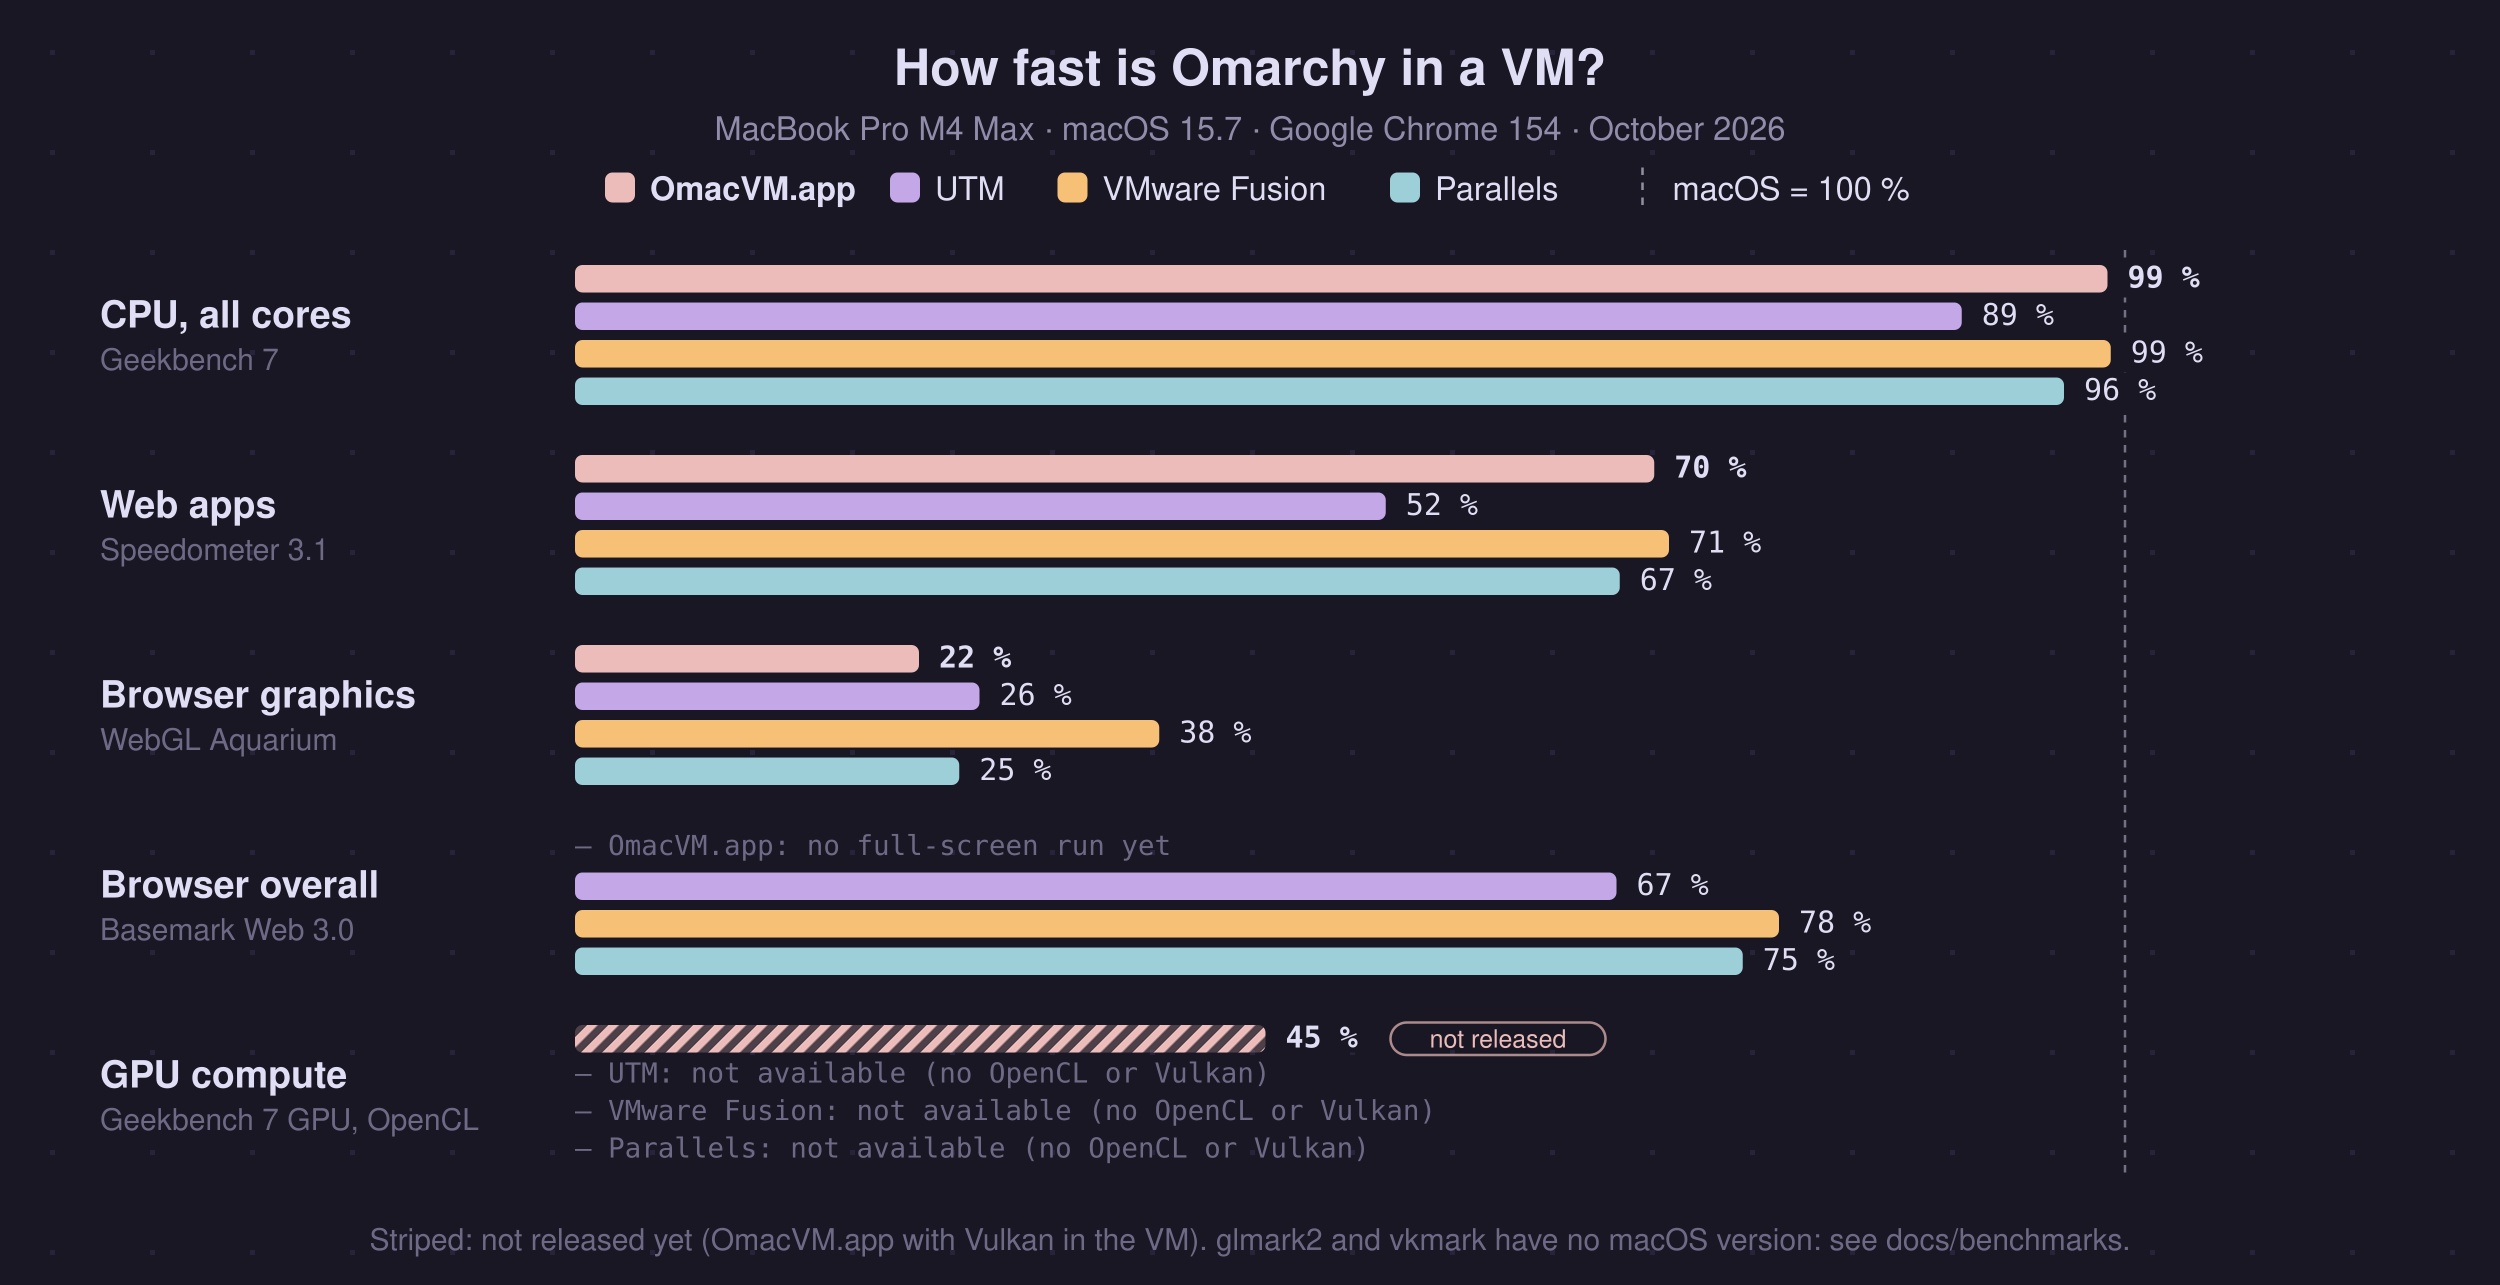
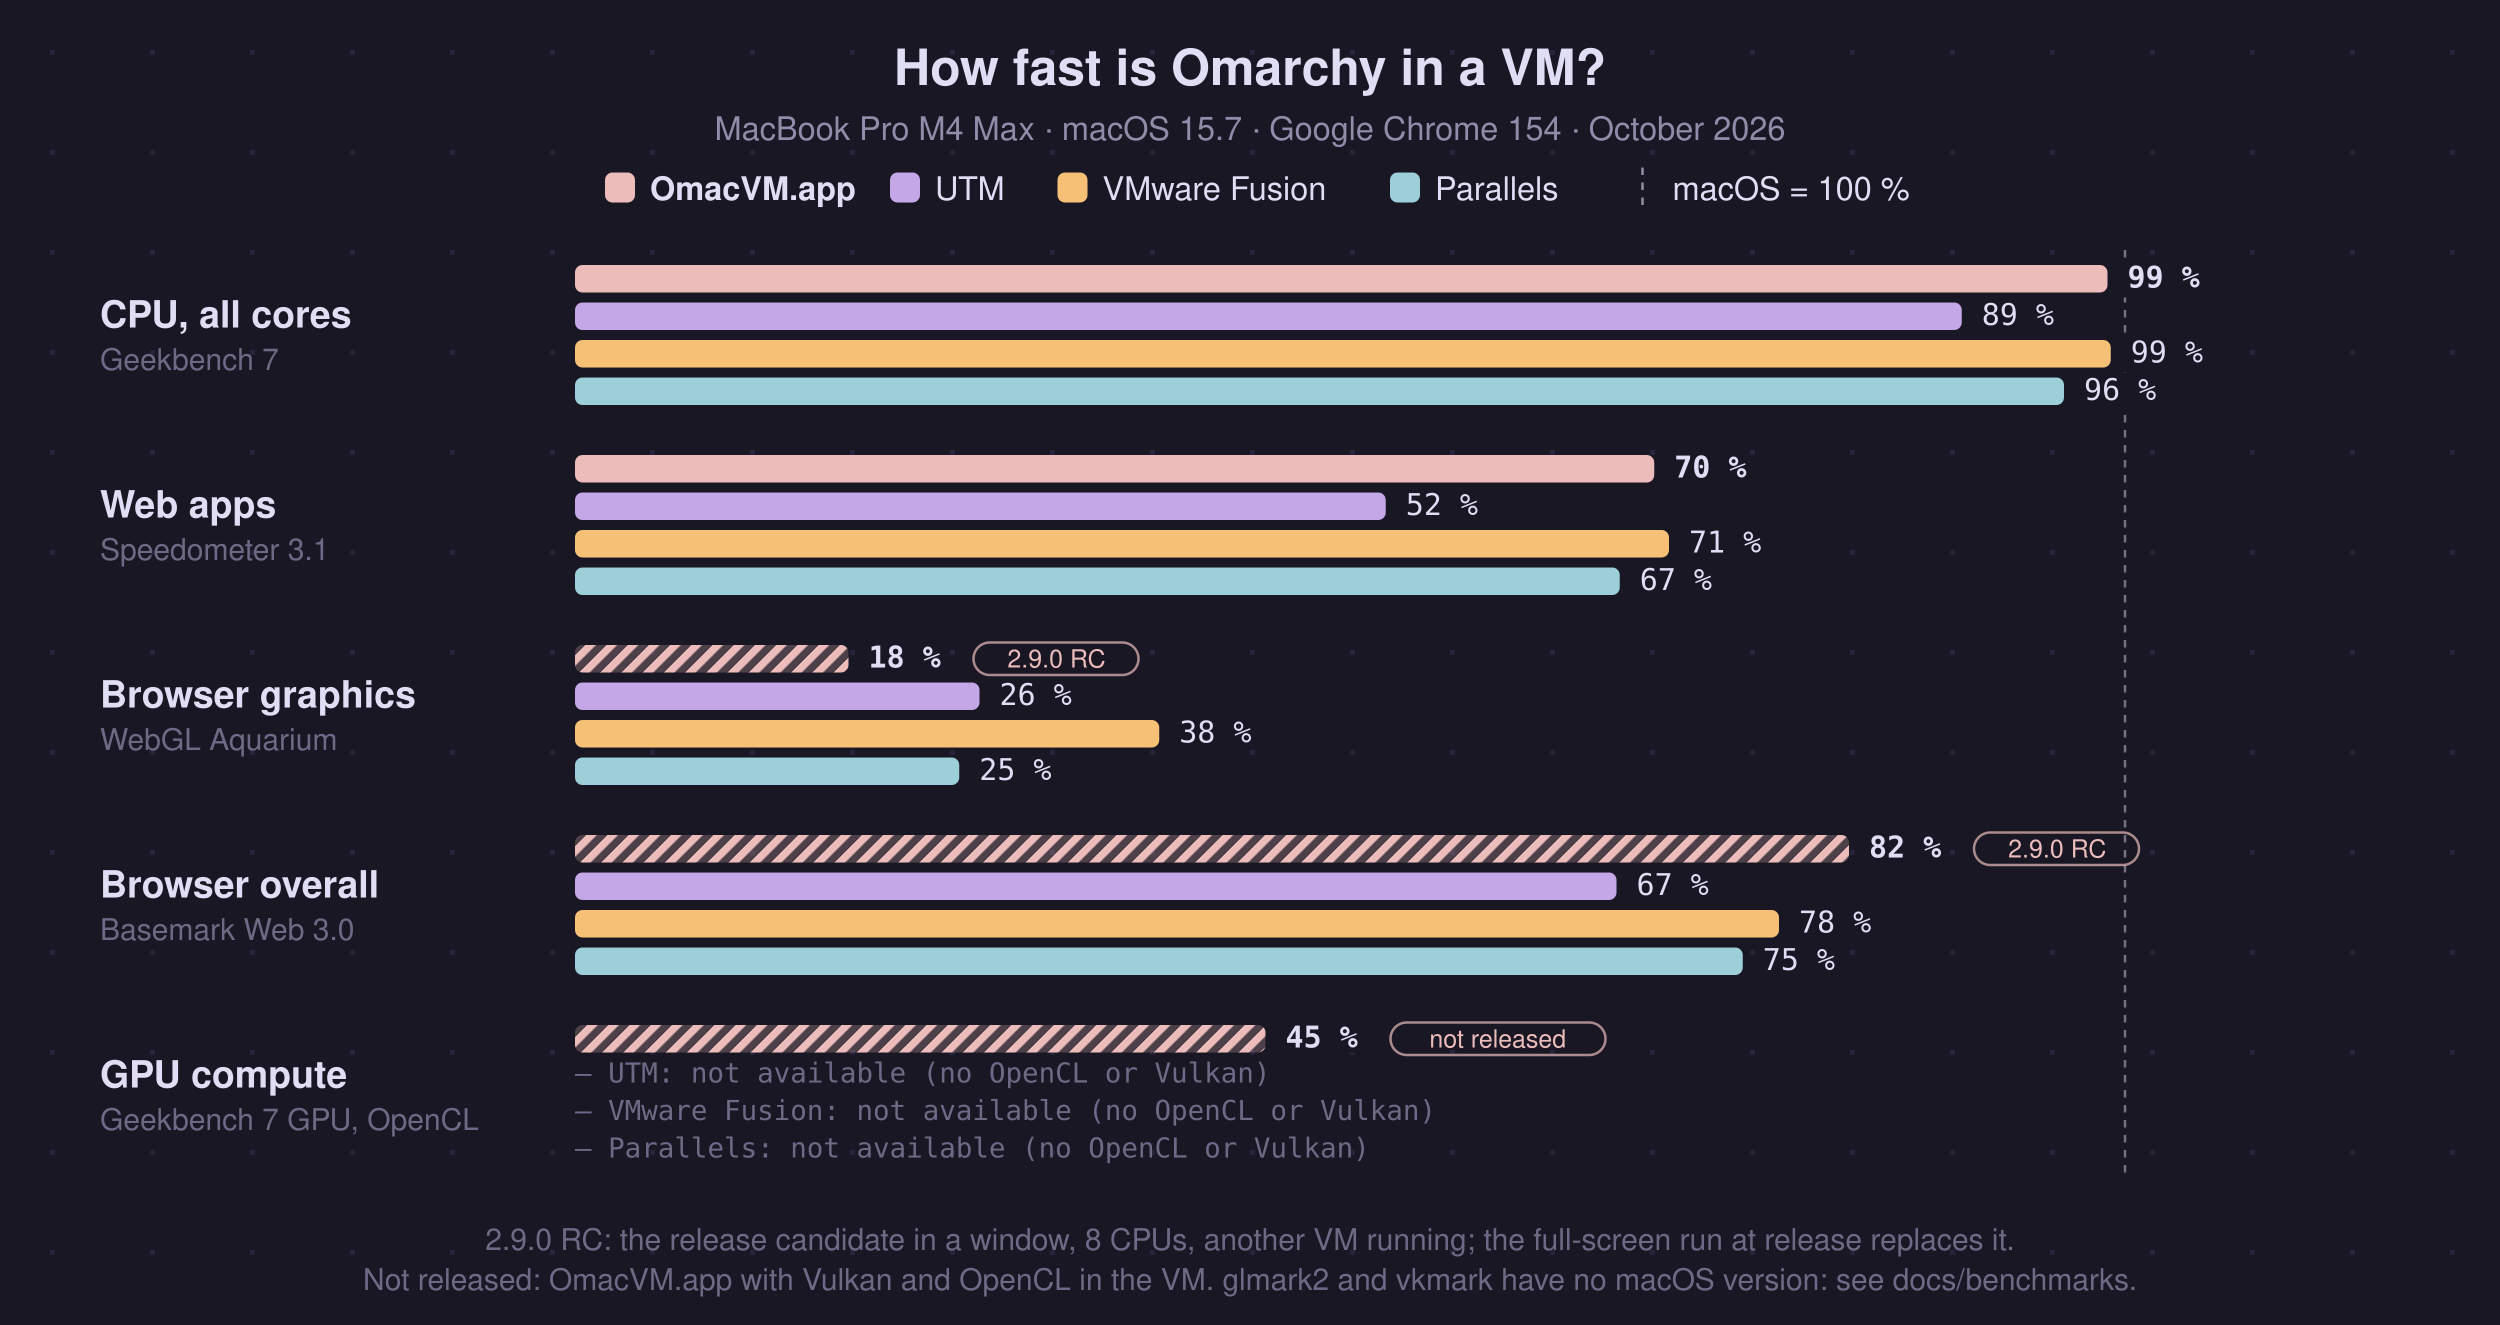
- <svg xmlns="http://www.w3.org/2000/svg" viewBox="0 0 1000 514" width="1000" height="514" role="img" aria-labelledby="t d">
+ <svg xmlns="http://www.w3.org/2000/svg" viewBox="0 0 1000 530" width="1000" height="530" role="img" aria-labelledby="t d">
  <defs>
    <pattern id="dots" width="40" height="40" patternUnits="userSpaceOnUse">
      <rect x="20" y="20" width="2" height="2" fill="#26233a" />
    </pattern>
    <pattern id="hatch-app" width="6" height="6" patternUnits="userSpaceOnUse" patternTransform="rotate(45)">
      <rect width="6" height="6" fill="#ebbcba" fill-opacity="0.25" />
      <rect width="3" height="6" fill="#ebbcba" />
    </pattern>
    <pattern id="hatch-utm" width="6" height="6" patternUnits="userSpaceOnUse" patternTransform="rotate(45)">
      <rect width="6" height="6" fill="#c4a7e7" fill-opacity="0.25" />
      <rect width="3" height="6" fill="#c4a7e7" />
    </pattern>
    <pattern id="hatch-fusion" width="6" height="6" patternUnits="userSpaceOnUse" patternTransform="rotate(45)">
      <rect width="6" height="6" fill="#f6c177" fill-opacity="0.25" />
      <rect width="3" height="6" fill="#f6c177" />
    </pattern>
    <pattern id="hatch-parallels" width="6" height="6" patternUnits="userSpaceOnUse" patternTransform="rotate(45)">
      <rect width="6" height="6" fill="#9ccfd8" fill-opacity="0.25" />
      <rect width="3" height="6" fill="#9ccfd8" />
    </pattern>
  </defs>
-   <rect width="1000" height="514" fill="#191724" />
-   <rect width="1000" height="514" fill="url(#dots)" />
+   <rect width="1000" height="530" fill="#191724" />
+   <rect width="1000" height="530" fill="url(#dots)" />
  <text x="500.0" y="34" font-family="-apple-system, BlinkMacSystemFont, 'Segoe UI', Helvetica, Arial, sans-serif" font-size="20" fill="#e0def4" font-weight="600" text-anchor="middle">How fast is Omarchy in a VM?</text>
  <text x="500.0" y="56" font-family="-apple-system, BlinkMacSystemFont, 'Segoe UI', Helvetica, Arial, sans-serif" font-size="13" fill="#908caa" text-anchor="middle">MacBook Pro M4 Max · macOS 15.7 · Google Chrome 154 · October 2026</text>
  <rect x="242" y="69" width="12" height="12" rx="3" fill="#ebbcba" />
  <text x="260" y="80" font-family="-apple-system, BlinkMacSystemFont, 'Segoe UI', Helvetica, Arial, sans-serif" font-size="13" fill="#e0def4" font-weight="600">OmacVM.app</text>
  <rect x="356" y="69" width="12" height="12" rx="3" fill="#c4a7e7" />
  <text x="374" y="80" font-family="-apple-system, BlinkMacSystemFont, 'Segoe UI', Helvetica, Arial, sans-serif" font-size="13" fill="#e0def4">UTM</text>
  <rect x="423" y="69" width="12" height="12" rx="3" fill="#f6c177" />
  <text x="441" y="80" font-family="-apple-system, BlinkMacSystemFont, 'Segoe UI', Helvetica, Arial, sans-serif" font-size="13" fill="#e0def4">VMware Fusion</text>
  <rect x="556" y="69" width="12" height="12" rx="3" fill="#9ccfd8" />
  <text x="574" y="80" font-family="-apple-system, BlinkMacSystemFont, 'Segoe UI', Helvetica, Arial, sans-serif" font-size="13" fill="#e0def4">Parallels</text>
  <line x1="657" y1="67" x2="657" y2="83" stroke="#e0def4" stroke-opacity="0.6" stroke-dasharray="3 3" />
  <text x="669" y="80" font-family="-apple-system, BlinkMacSystemFont, 'Segoe UI', Helvetica, Arial, sans-serif" font-size="13" fill="#e0def4">macOS = 100 %</text>
  <line x1="850" y1="100" x2="850" y2="472" stroke="#e0def4" stroke-opacity="0.45" stroke-dasharray="3 3" />
  <text x="40" y="131.0" font-family="-apple-system, BlinkMacSystemFont, 'Segoe UI', Helvetica, Arial, sans-serif" font-size="15" fill="#e0def4" font-weight="600">CPU, all cores</text>
  <text x="40" y="148.0" font-family="-apple-system, BlinkMacSystemFont, 'Segoe UI', Helvetica, Arial, sans-serif" font-size="12" fill="#6e6a86">Geekbench 7</text>
  <rect x="230" y="106.0" width="613.0" height="11" rx="3" fill="#ebbcba" />
  <rect x="844.0" y="104" width="52" height="15" fill="#191724" />
  <text x="851.0" y="115" font-family="ui-monospace, 'SF Mono', Menlo, monospace" font-size="12" fill="#e0def4" font-weight="600" stroke="#191724" stroke-width="4" paint-order="stroke">99 %</text>
  <rect x="230" y="121.0" width="554.7" height="11" rx="3" fill="#c4a7e7" />
  <text x="792.7" y="130" font-family="ui-monospace, 'SF Mono', Menlo, monospace" font-size="12" fill="#e0def4" stroke="#191724" stroke-width="4" paint-order="stroke">89 %</text>
  <rect x="230" y="136.0" width="614.3" height="11" rx="3" fill="#f6c177" />
  <rect x="845.3" y="134" width="52" height="15" fill="#191724" />
  <text x="852.3" y="145" font-family="ui-monospace, 'SF Mono', Menlo, monospace" font-size="12" fill="#e0def4" stroke="#191724" stroke-width="4" paint-order="stroke">99 %</text>
  <rect x="230" y="151.0" width="595.6" height="11" rx="3" fill="#9ccfd8" />
  <rect x="826.6" y="149" width="52" height="15" fill="#191724" />
  <text x="833.6" y="160" font-family="ui-monospace, 'SF Mono', Menlo, monospace" font-size="12" fill="#e0def4" stroke="#191724" stroke-width="4" paint-order="stroke">96 %</text>
  <text x="40" y="207.0" font-family="-apple-system, BlinkMacSystemFont, 'Segoe UI', Helvetica, Arial, sans-serif" font-size="15" fill="#e0def4" font-weight="600">Web apps</text>
  <text x="40" y="224.0" font-family="-apple-system, BlinkMacSystemFont, 'Segoe UI', Helvetica, Arial, sans-serif" font-size="12" fill="#6e6a86">Speedometer 3.1</text>
  <rect x="230" y="182.0" width="431.7" height="11" rx="3" fill="#ebbcba" />
  <text x="669.7" y="191" font-family="ui-monospace, 'SF Mono', Menlo, monospace" font-size="12" fill="#e0def4" font-weight="600" stroke="#191724" stroke-width="4" paint-order="stroke">70 %</text>
  <rect x="230" y="197.0" width="324.3" height="11" rx="3" fill="#c4a7e7" />
  <text x="562.3" y="206" font-family="ui-monospace, 'SF Mono', Menlo, monospace" font-size="12" fill="#e0def4" stroke="#191724" stroke-width="4" paint-order="stroke">52 %</text>
  <rect x="230" y="212.0" width="437.6" height="11" rx="3" fill="#f6c177" />
  <text x="675.6" y="221" font-family="ui-monospace, 'SF Mono', Menlo, monospace" font-size="12" fill="#e0def4" stroke="#191724" stroke-width="4" paint-order="stroke">71 %</text>
  <rect x="230" y="227.0" width="417.9" height="11" rx="3" fill="#9ccfd8" />
  <text x="655.9" y="236" font-family="ui-monospace, 'SF Mono', Menlo, monospace" font-size="12" fill="#e0def4" stroke="#191724" stroke-width="4" paint-order="stroke">67 %</text>
  <text x="40" y="283.0" font-family="-apple-system, BlinkMacSystemFont, 'Segoe UI', Helvetica, Arial, sans-serif" font-size="15" fill="#e0def4" font-weight="600">Browser graphics</text>
  <text x="40" y="300.0" font-family="-apple-system, BlinkMacSystemFont, 'Segoe UI', Helvetica, Arial, sans-serif" font-size="12" fill="#6e6a86">WebGL Aquarium</text>
-   <rect x="230" y="258.0" width="137.6" height="11" rx="3" fill="#ebbcba" />
-   <text x="375.6" y="267" font-family="ui-monospace, 'SF Mono', Menlo, monospace" font-size="12" fill="#e0def4" font-weight="600" stroke="#191724" stroke-width="4" paint-order="stroke">22 %</text>
+   <rect x="230" y="258.0" width="109.4" height="11" rx="3" fill="url(#hatch-app)" />
+   <text x="347.4" y="267" font-family="ui-monospace, 'SF Mono', Menlo, monospace" font-size="12" fill="#e0def4" font-weight="600" stroke="#191724" stroke-width="4" paint-order="stroke">18 %</text>
+   <rect x="389.4" y="257" width="66" height="13" rx="6.5" fill="none" stroke="#ebbcba" stroke-opacity="0.7" />
+   <text x="422.6" y="267" font-family="-apple-system, BlinkMacSystemFont, 'Segoe UI', Helvetica, Arial, sans-serif" font-size="10" fill="#ebbcba" text-anchor="middle">2.9.0 RC</text>
  <rect x="230" y="273.0" width="161.8" height="11" rx="3" fill="#c4a7e7" />
  <text x="399.8" y="282" font-family="ui-monospace, 'SF Mono', Menlo, monospace" font-size="12" fill="#e0def4" stroke="#191724" stroke-width="4" paint-order="stroke">26 %</text>
  <rect x="230" y="288.0" width="233.7" height="11" rx="3" fill="#f6c177" />
  <text x="471.7" y="297" font-family="ui-monospace, 'SF Mono', Menlo, monospace" font-size="12" fill="#e0def4" stroke="#191724" stroke-width="4" paint-order="stroke">38 %</text>
  <rect x="230" y="303.0" width="153.7" height="11" rx="3" fill="#9ccfd8" />
  <text x="391.7" y="312" font-family="ui-monospace, 'SF Mono', Menlo, monospace" font-size="12" fill="#e0def4" stroke="#191724" stroke-width="4" paint-order="stroke">25 %</text>
  <text x="40" y="359.0" font-family="-apple-system, BlinkMacSystemFont, 'Segoe UI', Helvetica, Arial, sans-serif" font-size="15" fill="#e0def4" font-weight="600">Browser overall</text>
  <text x="40" y="376.0" font-family="-apple-system, BlinkMacSystemFont, 'Segoe UI', Helvetica, Arial, sans-serif" font-size="12" fill="#6e6a86">Basemark Web 3.0</text>
-   <text x="230" y="342" font-family="ui-monospace, 'SF Mono', Menlo, monospace" font-size="11" fill="#6e6a86">– OmacVM.app: no full-screen run yet</text>
+   <rect x="230" y="334.0" width="509.6" height="11" rx="3" fill="url(#hatch-app)" />
+   <text x="747.6" y="343" font-family="ui-monospace, 'SF Mono', Menlo, monospace" font-size="12" fill="#e0def4" font-weight="600" stroke="#191724" stroke-width="4" paint-order="stroke">82 %</text>
+   <rect x="789.6" y="333" width="66" height="13" rx="6.5" fill="none" stroke="#ebbcba" stroke-opacity="0.7" />
+   <text x="822.9" y="343" font-family="-apple-system, BlinkMacSystemFont, 'Segoe UI', Helvetica, Arial, sans-serif" font-size="10" fill="#ebbcba" text-anchor="middle">2.9.0 RC</text>
  <rect x="230" y="349.0" width="416.6" height="11" rx="3" fill="#c4a7e7" />
  <text x="654.6" y="358" font-family="ui-monospace, 'SF Mono', Menlo, monospace" font-size="12" fill="#e0def4" stroke="#191724" stroke-width="4" paint-order="stroke">67 %</text>
  <rect x="230" y="364.0" width="481.6" height="11" rx="3" fill="#f6c177" />
  <text x="719.6" y="373" font-family="ui-monospace, 'SF Mono', Menlo, monospace" font-size="12" fill="#e0def4" stroke="#191724" stroke-width="4" paint-order="stroke">78 %</text>
  <rect x="230" y="379.0" width="467.1" height="11" rx="3" fill="#9ccfd8" />
  <text x="705.1" y="388" font-family="ui-monospace, 'SF Mono', Menlo, monospace" font-size="12" fill="#e0def4" stroke="#191724" stroke-width="4" paint-order="stroke">75 %</text>
  <text x="40" y="435.0" font-family="-apple-system, BlinkMacSystemFont, 'Segoe UI', Helvetica, Arial, sans-serif" font-size="15" fill="#e0def4" font-weight="600">GPU compute</text>
  <text x="40" y="452.0" font-family="-apple-system, BlinkMacSystemFont, 'Segoe UI', Helvetica, Arial, sans-serif" font-size="12" fill="#6e6a86">Geekbench 7 GPU, OpenCL</text>
  <rect x="230" y="410.0" width="276.2" height="11" rx="3" fill="url(#hatch-app)" />
  <text x="514.2" y="419" font-family="ui-monospace, 'SF Mono', Menlo, monospace" font-size="12" fill="#e0def4" font-weight="600" stroke="#191724" stroke-width="4" paint-order="stroke">45 %</text>
  <rect x="556.2" y="409" width="86" height="13" rx="6.5" fill="none" stroke="#ebbcba" stroke-opacity="0.7" />
-   <text x="599.2" y="419" font-family="-apple-system, BlinkMacSystemFont, 'Segoe UI', Helvetica, Arial, sans-serif" font-size="10" fill="#ebbcba" text-anchor="middle">not released</text>
+   <text x="599.1" y="419" font-family="-apple-system, BlinkMacSystemFont, 'Segoe UI', Helvetica, Arial, sans-serif" font-size="10" fill="#ebbcba" text-anchor="middle">not released</text>
  <text x="230" y="433" font-family="ui-monospace, 'SF Mono', Menlo, monospace" font-size="11" fill="#6e6a86">– UTM: not available (no OpenCL or Vulkan)</text>
  <text x="230" y="448" font-family="ui-monospace, 'SF Mono', Menlo, monospace" font-size="11" fill="#6e6a86">– VMware Fusion: not available (no OpenCL or Vulkan)</text>
  <text x="230" y="463" font-family="ui-monospace, 'SF Mono', Menlo, monospace" font-size="11" fill="#6e6a86">– Parallels: not available (no OpenCL or Vulkan)</text>
-   <text x="500.0" y="500" font-family="-apple-system, BlinkMacSystemFont, 'Segoe UI', Helvetica, Arial, sans-serif" font-size="12" fill="#6e6a86" text-anchor="middle">Striped: not released yet (OmacVM.app with Vulkan in the VM). glmark2 and vkmark have no macOS version: see docs/benchmarks.</text>
+   <text x="500.0" y="500" font-family="-apple-system, BlinkMacSystemFont, 'Segoe UI', Helvetica, Arial, sans-serif" font-size="12" fill="#6e6a86" text-anchor="middle">2.9.0 RC: the release candidate in a window, 8 CPUs, another VM running; the full-screen run at release replaces it.</text>
+   <text x="500.0" y="516" font-family="-apple-system, BlinkMacSystemFont, 'Segoe UI', Helvetica, Arial, sans-serif" font-size="12" fill="#6e6a86" text-anchor="middle">Not released: OmacVM.app with Vulkan and OpenCL in the VM. glmark2 and vkmark have no macOS version: see docs/benchmarks.</text>
</svg>
